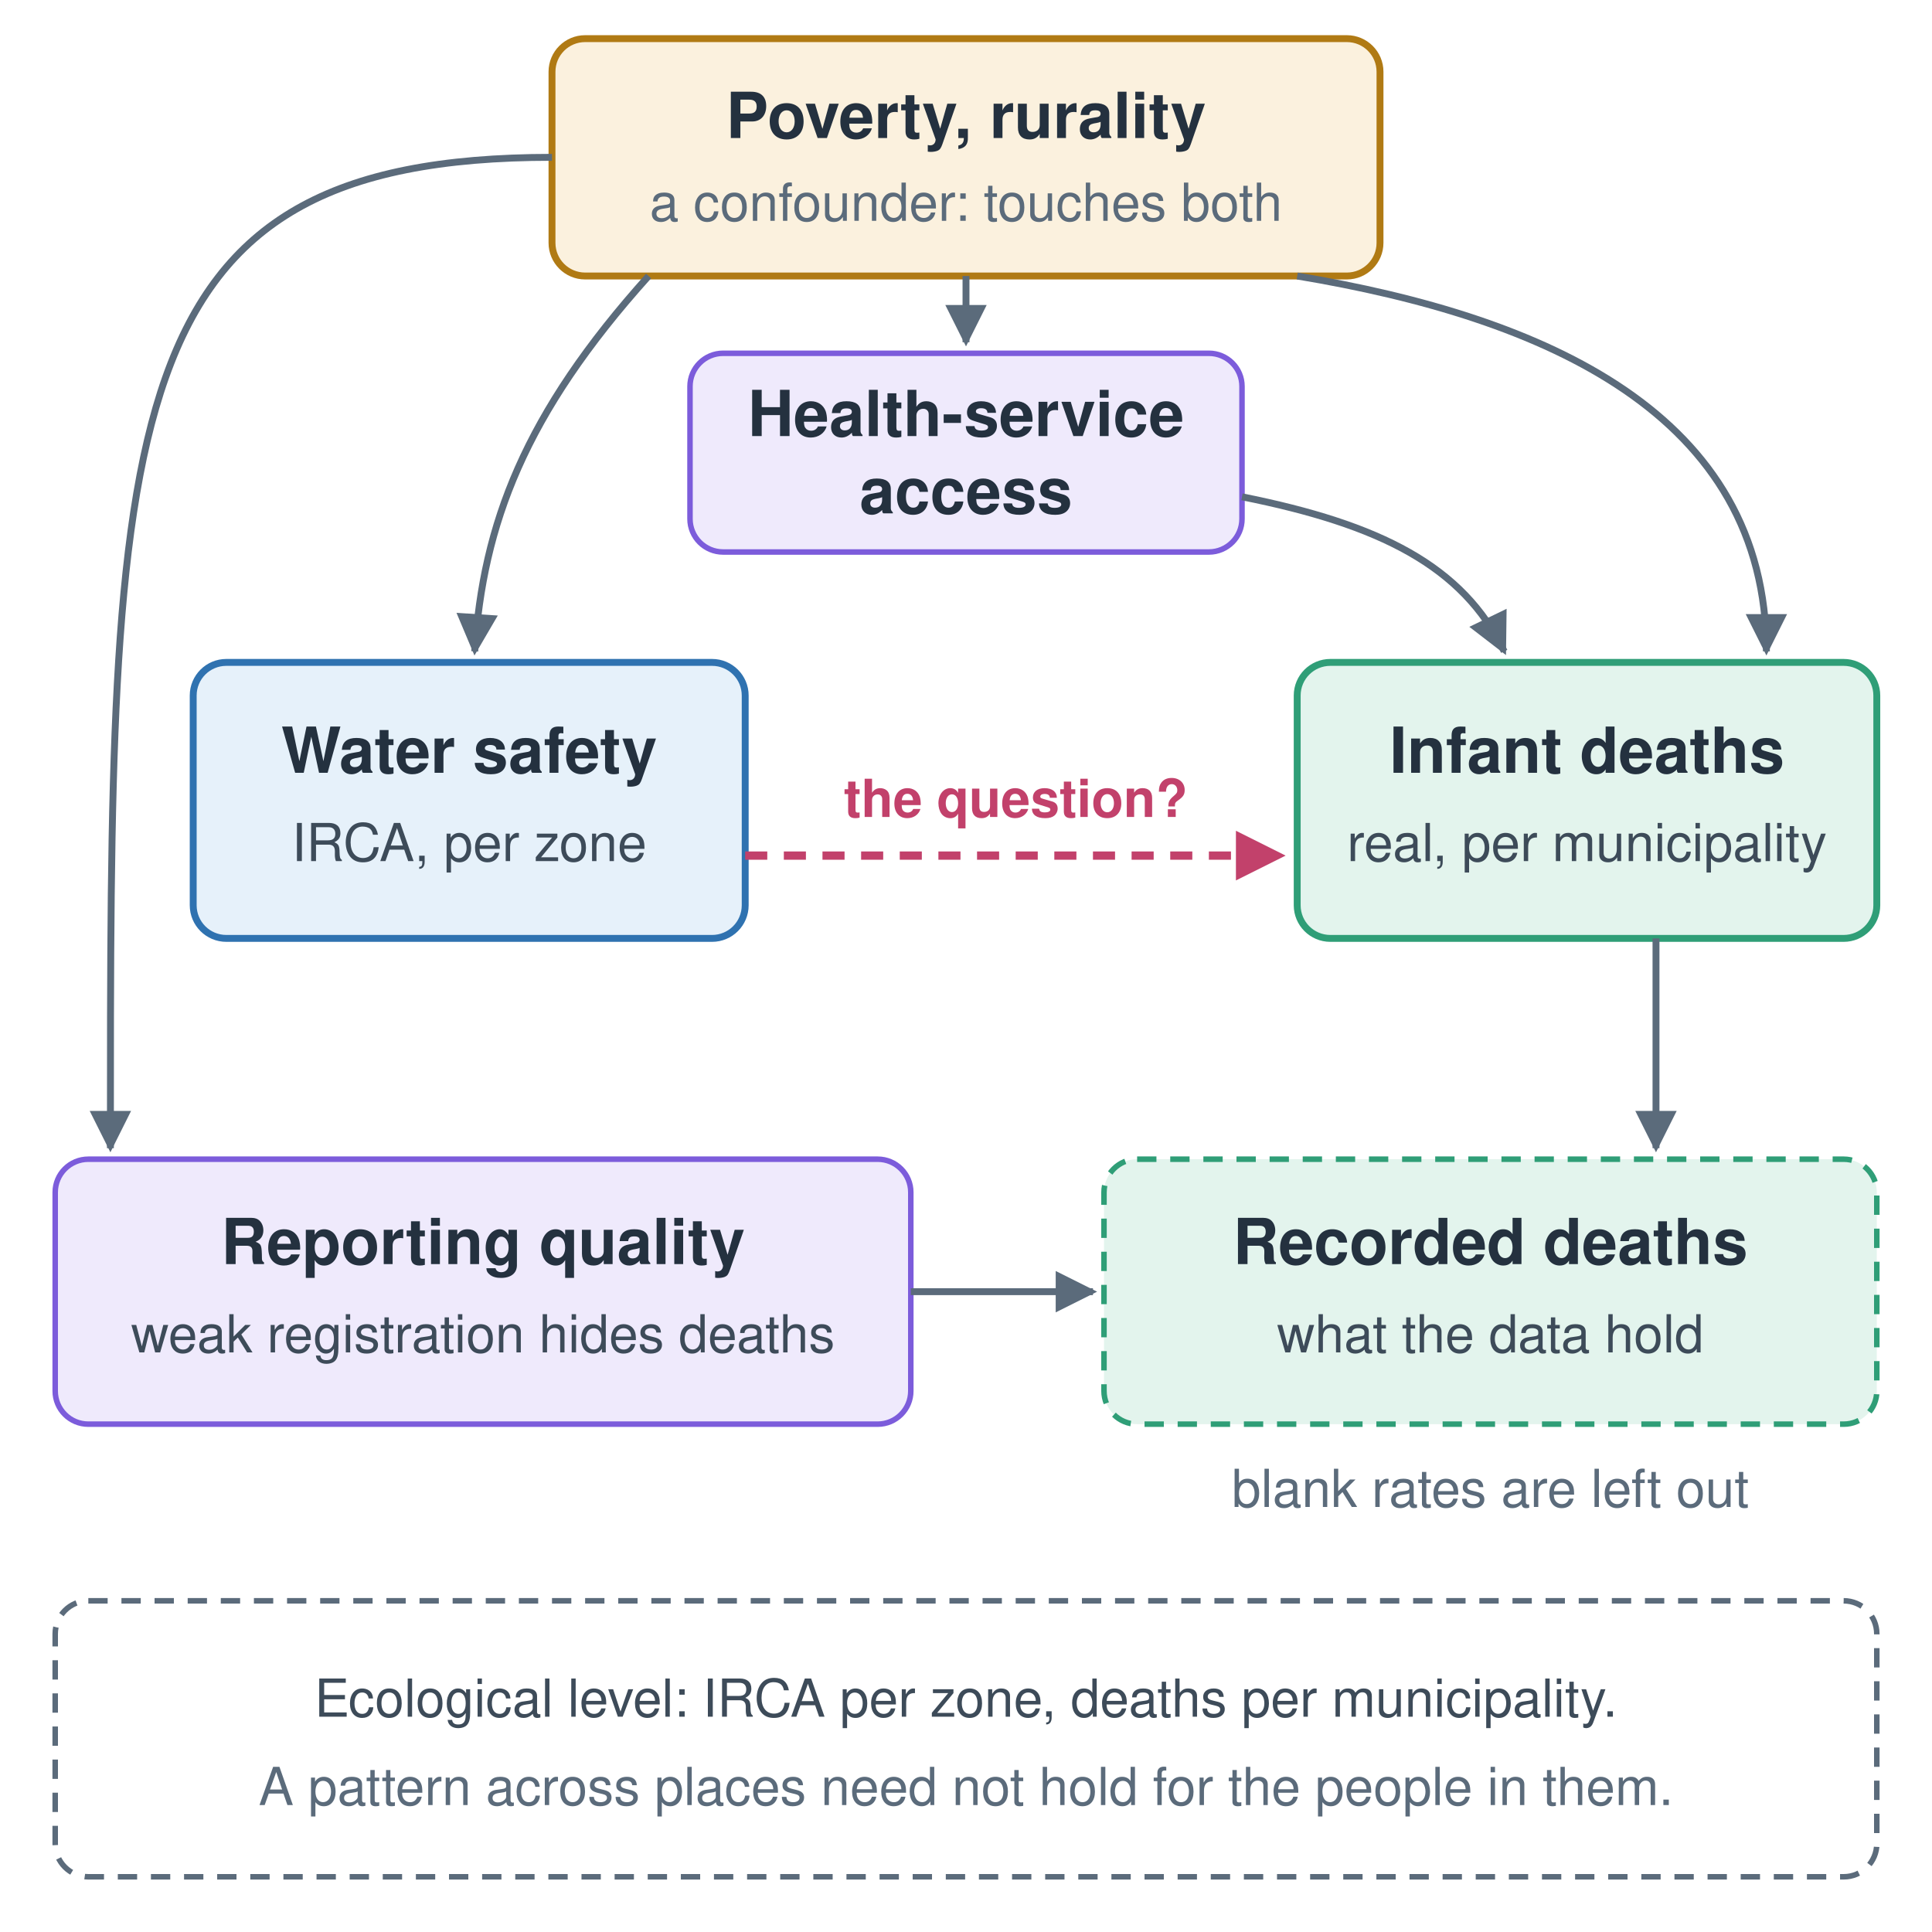
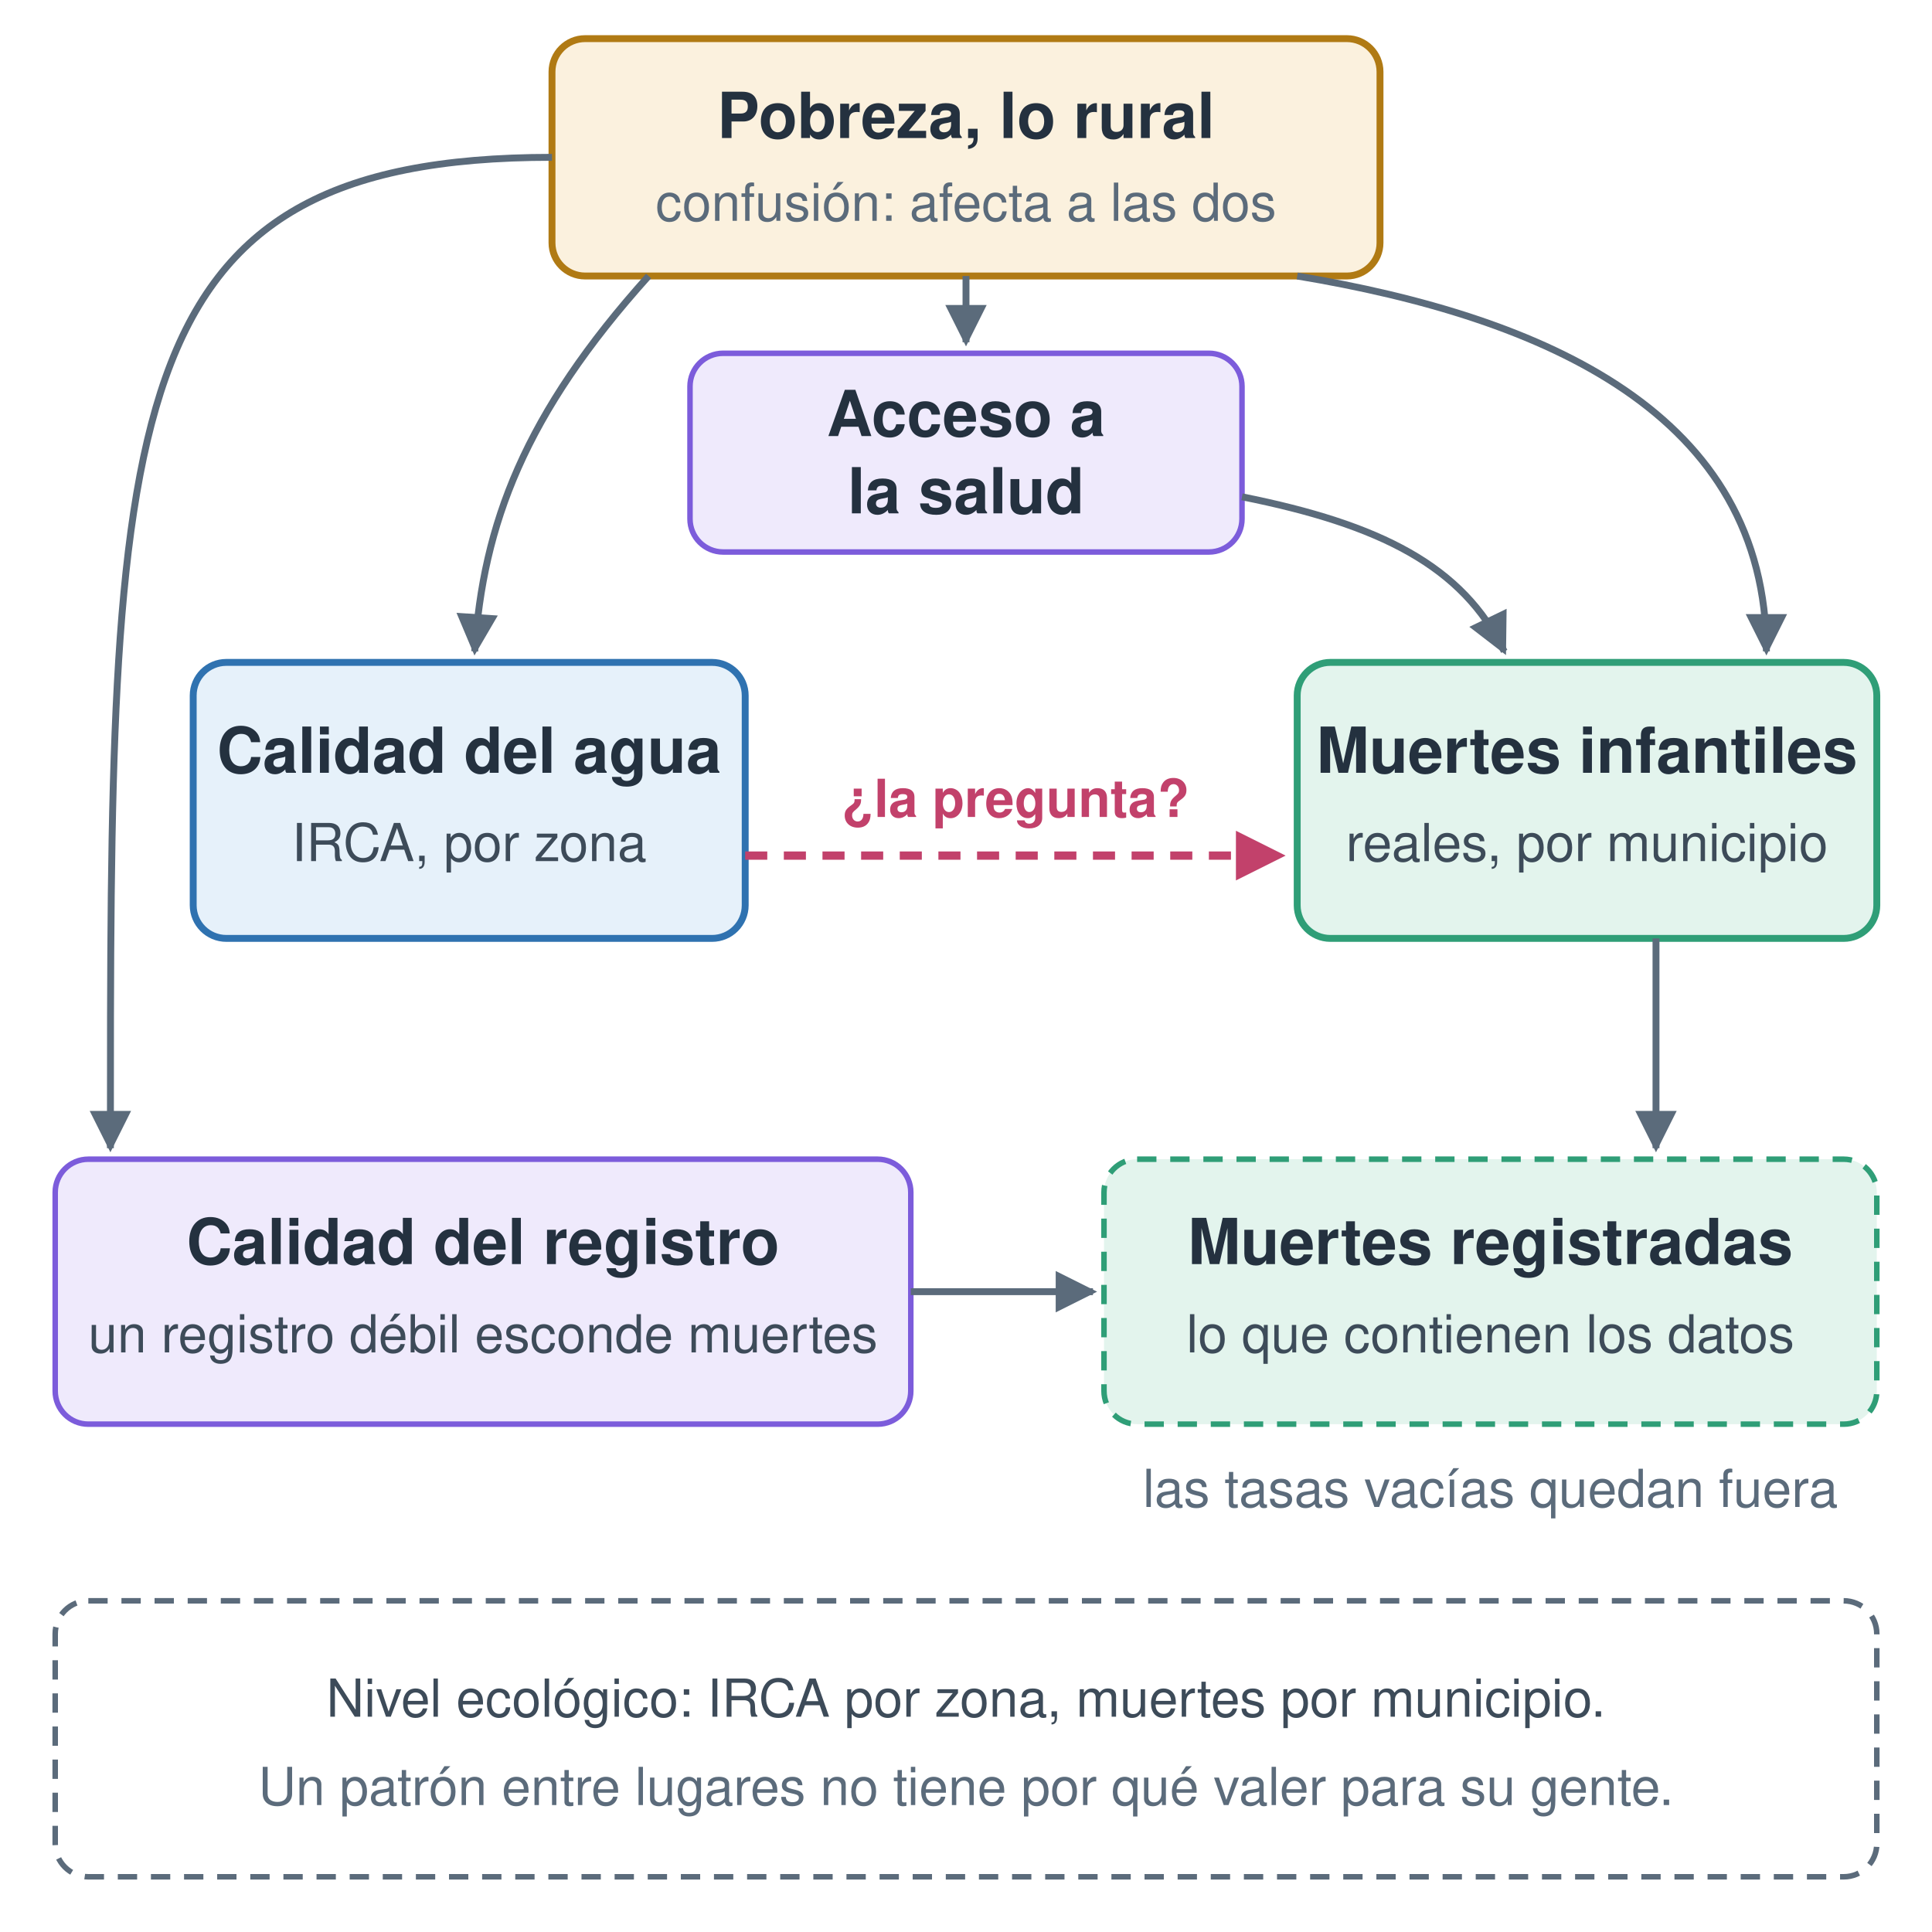
<svg xmlns="http://www.w3.org/2000/svg" viewBox="0 0 700 700" role="img" aria-labelledby="t d">
  <defs>
    <marker id="a" viewBox="0 0 10 10" refX="9" refY="5" markerWidth="6" markerHeight="6" orient="auto">
      <path d="M0,0 L10,5 L0,10 z" fill="#5b6b7b" />
    </marker>
    <marker id="q" viewBox="0 0 10 10" refX="9" refY="5" markerWidth="6" markerHeight="6" orient="auto">
      <path d="M0,0 L10,5 L0,10 z" fill="#c2416b" />
    </marker>
  </defs>
  <style>
  text { font-family: "Avenir Next", "Helvetica Neue", Helvetica, Arial, sans-serif; fill: #24313f; }
  .h { font-size: 23px; font-weight: 700; }
  .s { font-size: 19px; fill: #3d4b59; }
  .n { font-size: 19px; fill: #5b6b7b; }
  .ql { font-size: 19px; font-weight: 600; fill: #c2416b; }
  .arrow { stroke: #5b6b7b; stroke-width: 2.5; fill: none; marker-end: url(#a); }
  .q { stroke: #c2416b; stroke-width: 3; fill: none; marker-end: url(#q); stroke-dasharray: 8 6; }
</style>
  <rect x="200" y="14" width="300" height="86" rx="12" fill="#fbf1de" stroke="#b07a14" stroke-width="2.5" />
-   <text x="350" y="50" text-anchor="middle" class="h">Poverty, rurality</text>
-   <text x="350" y="80" text-anchor="middle" class="n">a confounder: touches both</text>
+   <text x="350" y="50" text-anchor="middle" class="h">Pobreza, lo rural</text>
+   <text x="350" y="80" text-anchor="middle" class="n">confusión: afecta a las dos</text>
  <path class="arrow" d="M235,100 C190,150 175,190 172,236" />
  <path class="arrow" d="M470,100 C560,115 640,150 640,236" />
  <path class="arrow" d="M350,100 L350,124" />
  <path class="arrow" d="M200,57 C40,57 40,150 40,416" />
  <rect x="250" y="128" width="200" height="72" rx="12" fill="#efeafc" stroke="#7c5cdb" stroke-width="2" />
-   <text x="350" y="158" text-anchor="middle" class="h">Health-service</text>
-   <text x="350" y="186" text-anchor="middle" class="h">access</text>
+   <text x="350" y="158" text-anchor="middle" class="h">Acceso a</text>
+   <text x="350" y="186" text-anchor="middle" class="h">la salud</text>
  <path class="arrow" d="M450,180 C500,190 530,205 545,236" />
  <rect x="70" y="240" width="200" height="100" rx="12" fill="#e6f1fa" stroke="#2f72b0" stroke-width="2.5" />
-   <text x="170" y="280" text-anchor="middle" class="h">Water safety</text>
-   <text x="170" y="312" text-anchor="middle" class="s">IRCA, per zone</text>
+   <text x="170" y="280" text-anchor="middle" class="h">Calidad del agua</text>
+   <text x="170" y="312" text-anchor="middle" class="s">IRCA, por zona</text>
  <rect x="470" y="240" width="210" height="100" rx="12" fill="#e3f4ed" stroke="#2f9e77" stroke-width="2.5" />
-   <text x="575" y="280" text-anchor="middle" class="h">Infant deaths</text>
-   <text x="575" y="312" text-anchor="middle" class="s">real, per municipality</text>
+   <text x="575" y="280" text-anchor="middle" class="h">Muertes infantiles</text>
+   <text x="575" y="312" text-anchor="middle" class="s">reales, por municipio</text>
  <path class="q" d="M270,310 L464,310" />
-   <text x="368" y="296" text-anchor="middle" class="ql">the question?</text>
+   <text x="368" y="296" text-anchor="middle" class="ql">¿la pregunta?</text>
  <path class="arrow" d="M600,340 L600,416" />
  <rect x="20" y="420" width="310" height="96" rx="12" fill="#efeafc" stroke="#7c5cdb" stroke-width="2" />
-   <text x="175" y="458" text-anchor="middle" class="h">Reporting quality</text>
-   <text x="175" y="490" text-anchor="middle" class="s">weak registration hides deaths</text>
+   <text x="175" y="458" text-anchor="middle" class="h">Calidad del registro</text>
+   <text x="175" y="490" text-anchor="middle" class="s">un registro débil esconde muertes</text>
  <path class="arrow" d="M330,468 L396,468" />
  <rect x="400" y="420" width="280" height="96" rx="12" fill="#e3f4ed" stroke="#2f9e77" stroke-width="2" stroke-dasharray="7 5" />
-   <text x="540" y="458" text-anchor="middle" class="h">Recorded deaths</text>
-   <text x="540" y="490" text-anchor="middle" class="s">what the data hold</text>
-   <text x="540" y="546" text-anchor="middle" class="n">blank rates are left out</text>
+   <text x="540" y="458" text-anchor="middle" class="h">Muertes registradas</text>
+   <text x="540" y="490" text-anchor="middle" class="s">lo que contienen los datos</text>
+   <text x="540" y="546" text-anchor="middle" class="n">las tasas vacías quedan fuera</text>
  <rect x="20" y="580" width="660" height="100" rx="12" fill="none" stroke="#5b6b7b" stroke-width="2" stroke-dasharray="7 5" />
-   <text x="350" y="622" text-anchor="middle" class="s">Ecological level: IRCA per zone, deaths per municipality.</text>
-   <text x="350" y="654" text-anchor="middle" class="n">A pattern across places need not hold for the people in them.</text>
+   <text x="350" y="622" text-anchor="middle" class="s">Nivel ecológico: IRCA por zona, muertes por municipio.</text>
+   <text x="350" y="654" text-anchor="middle" class="n">Un patrón entre lugares no tiene por qué valer para su gente.</text>
</svg>
